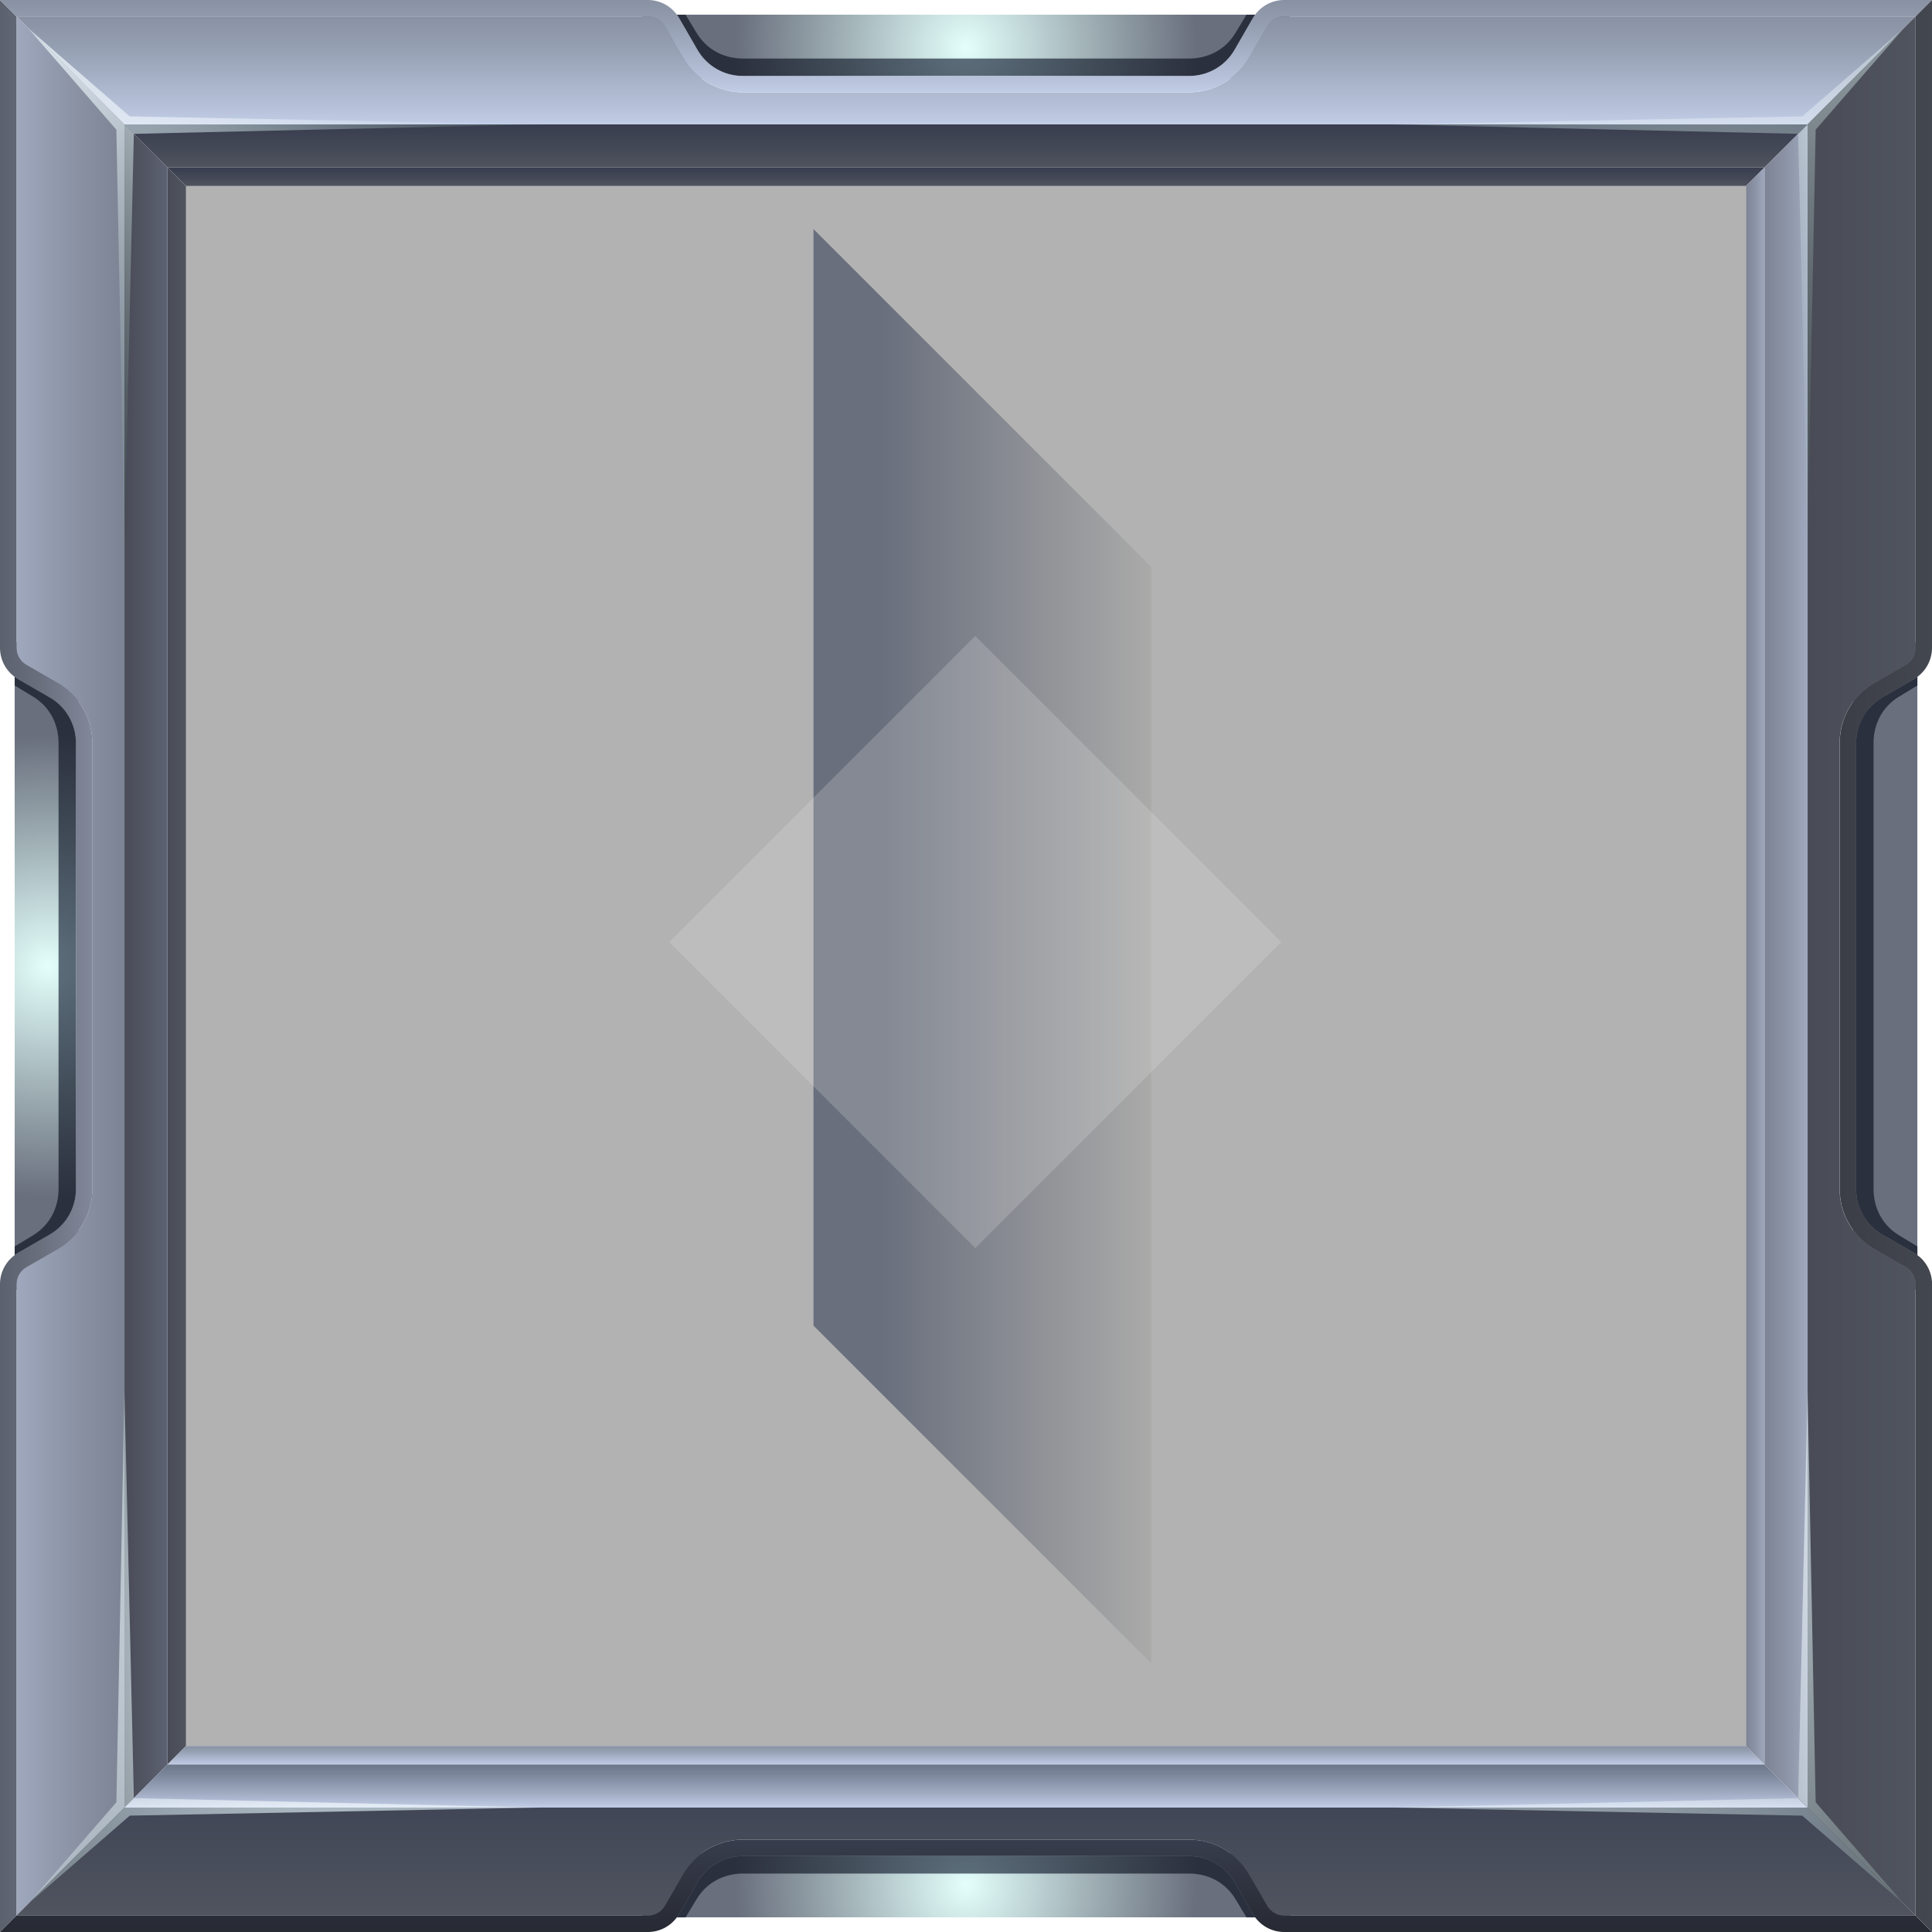
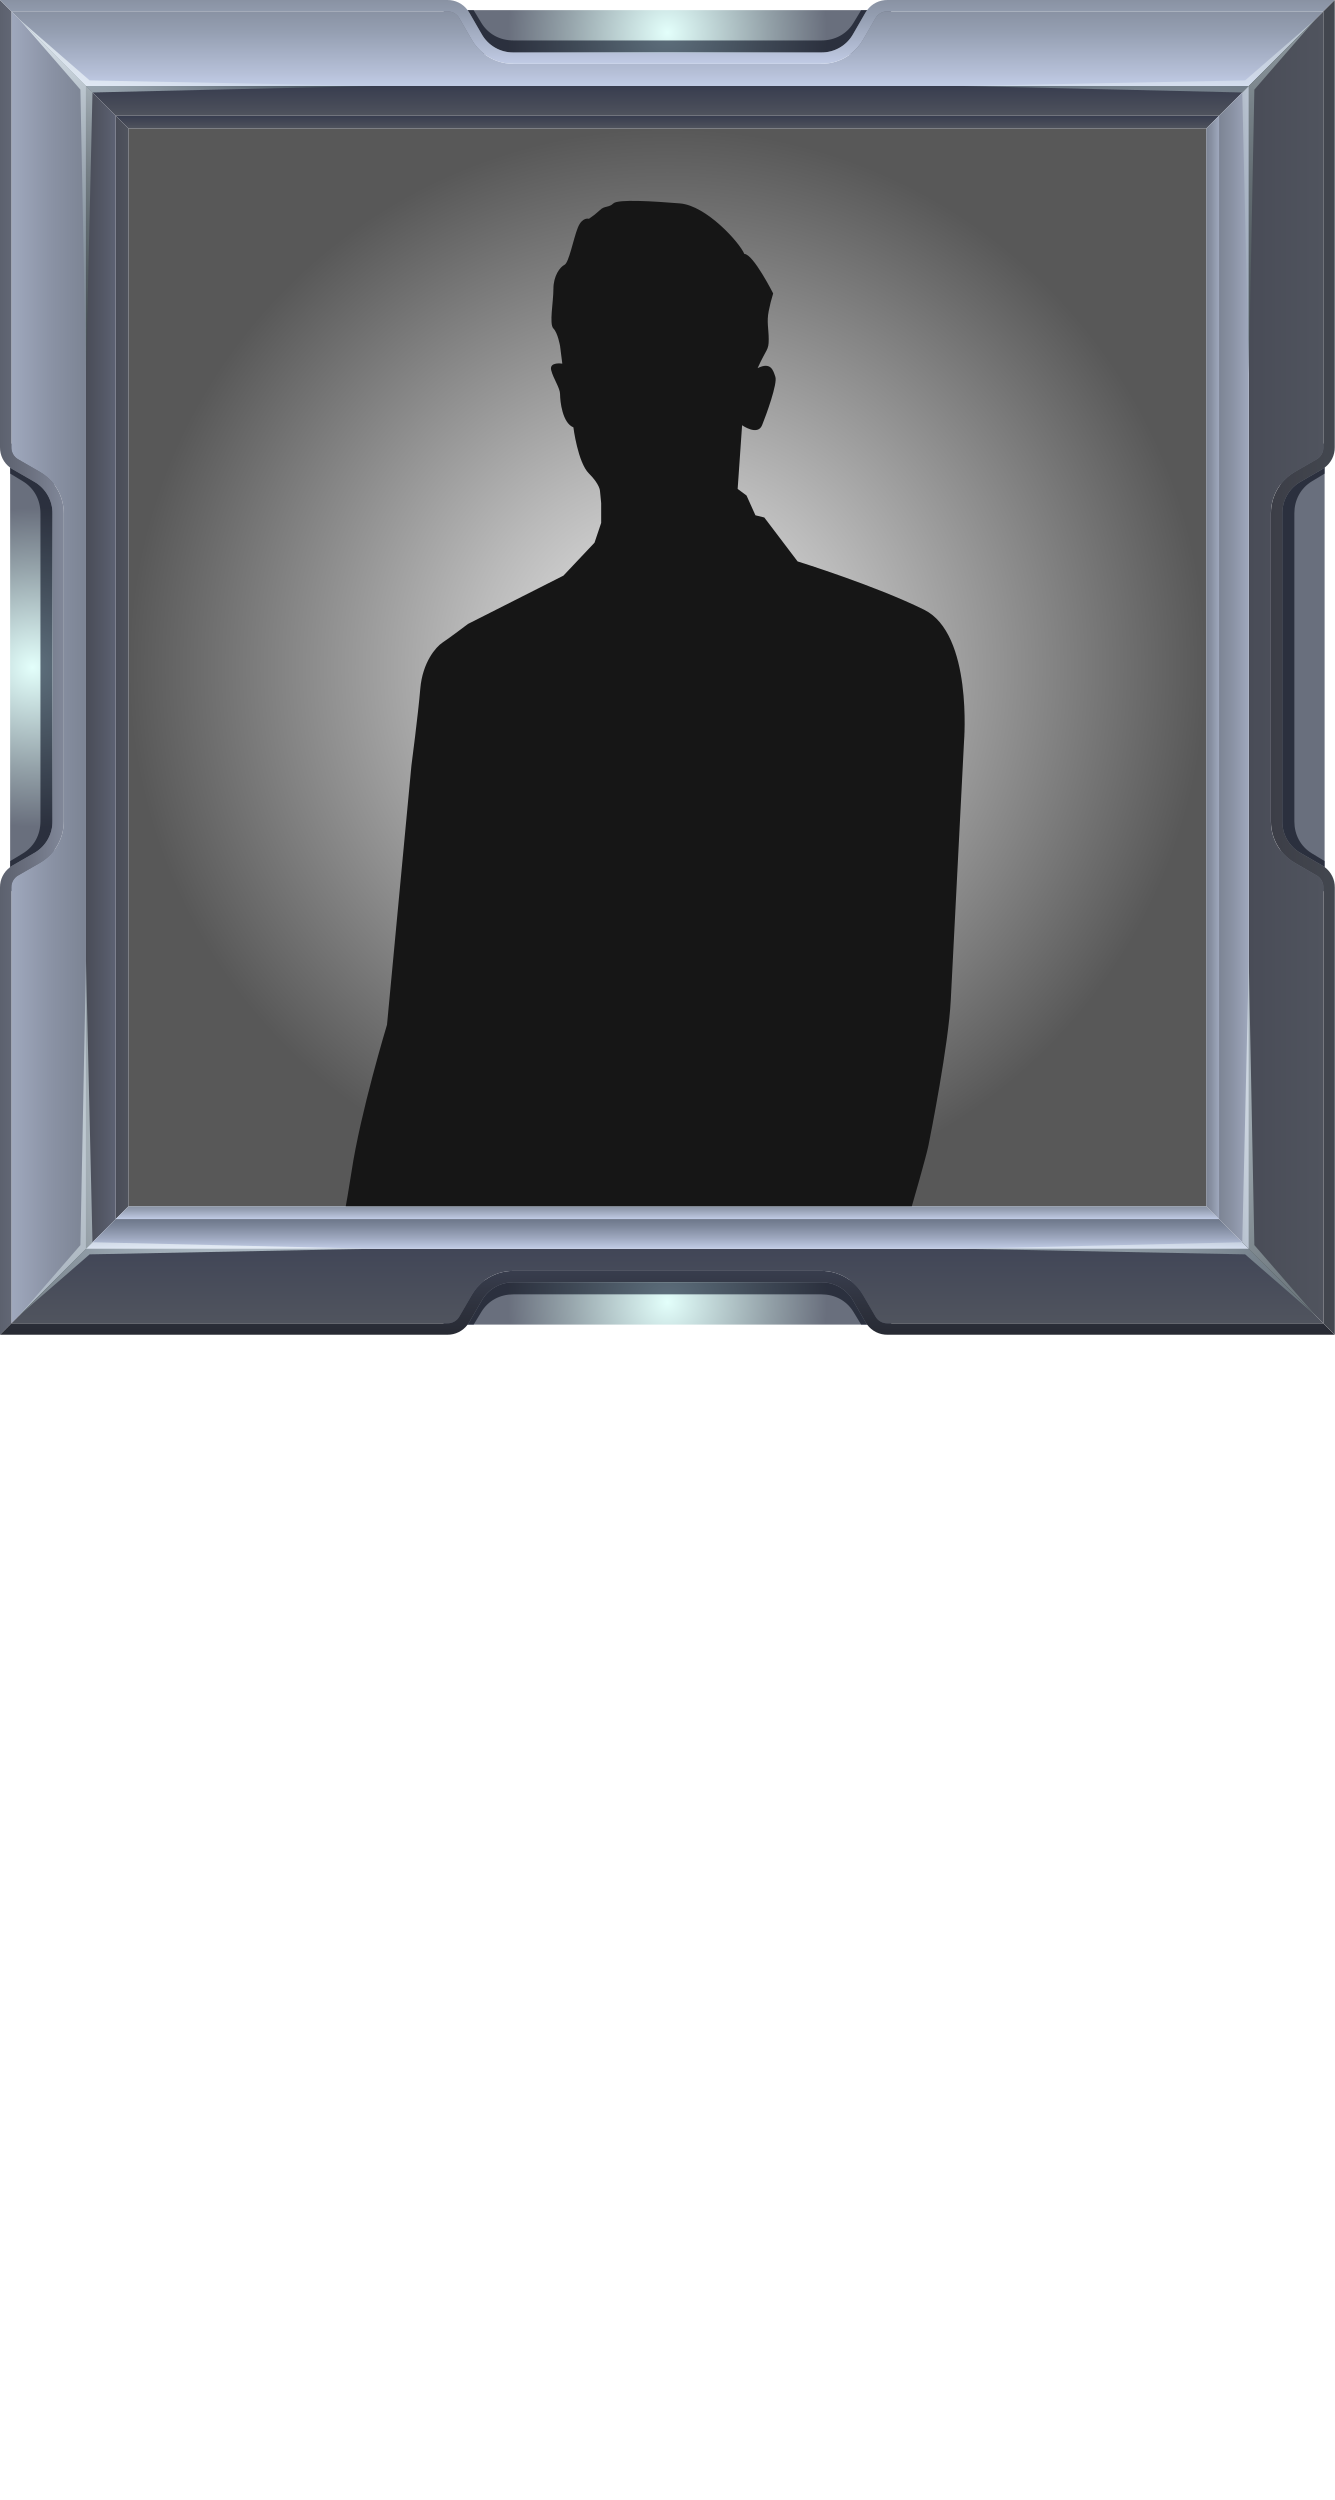
- <svg xmlns="http://www.w3.org/2000/svg" xmlns:xlink="http://www.w3.org/1999/xlink" viewBox="0 0 1033.26 1033.26">
+ <svg xmlns="http://www.w3.org/2000/svg" xmlns:xlink="http://www.w3.org/1999/xlink" viewBox="0 0 1033.26 1935.32">
  <defs>
-     <style>.cls-1{isolation:isolate;}.cls-2{fill:#b2b2b2;}.cls-10,.cls-11,.cls-12,.cls-13,.cls-14,.cls-15,.cls-16,.cls-17,.cls-18,.cls-19,.cls-20,.cls-21,.cls-22,.cls-23,.cls-24,.cls-25,.cls-26,.cls-27,.cls-3,.cls-4,.cls-5,.cls-6,.cls-7,.cls-8,.cls-9{fill-rule:evenodd;}.cls-3{fill:url(#Безымянный_градиент_193);}.cls-4{fill:url(#linear-gradient);}.cls-5{fill:#696f7e;mix-blend-mode:multiply;}.cls-6{fill:url(#linear-gradient-2);}.cls-7{fill:url(#linear-gradient-3);}.cls-8{fill:url(#linear-gradient-4);}.cls-9{fill:url(#Безымянный_градиент_193-2);}.cls-10{fill:url(#Безымянный_градиент_193-3);}.cls-11{fill:url(#linear-gradient-5);}.cls-12{fill:url(#linear-gradient-6);}.cls-13{fill:url(#linear-gradient-7);}.cls-14{fill:url(#linear-gradient-8);}.cls-15{fill:url(#linear-gradient-9);}.cls-16{fill:url(#linear-gradient-10);}.cls-17{fill:url(#linear-gradient-11);}.cls-18{fill:url(#linear-gradient-12);}.cls-19{fill:url(#Безымянный_градиент_193-4);}.cls-20{fill:url(#linear-gradient-13);}.cls-21{fill:url(#linear-gradient-14);}.cls-22{fill:url(#linear-gradient-15);}.cls-23{fill:url(#linear-gradient-16);}.cls-24,.cls-25,.cls-26,.cls-27{mix-blend-mode:screen;}.cls-24{fill:url(#New_Gradient_Swatch_3);}.cls-25{fill:url(#New_Gradient_Swatch_3-2);}.cls-26{fill:url(#New_Gradient_Swatch_3-3);}.cls-27{fill:url(#New_Gradient_Swatch_3-4);}.cls-28{fill:url(#Безымянный_градиент_307);}.cls-29{fill:#e5e5e5;opacity:0.22;}</style>
+     <style>.cls-1{fill:none;}.cls-2{isolation:isolate;}.cls-3{fill:url(#Безымянный_градиент_357);}.cls-10,.cls-11,.cls-12,.cls-13,.cls-14,.cls-15,.cls-16,.cls-17,.cls-18,.cls-19,.cls-20,.cls-21,.cls-22,.cls-23,.cls-24,.cls-25,.cls-26,.cls-27,.cls-28,.cls-4,.cls-5,.cls-6,.cls-7,.cls-8,.cls-9{fill-rule:evenodd;}.cls-4{fill:url(#Безымянный_градиент_193);}.cls-5{fill:url(#linear-gradient);}.cls-6{fill:#696f7e;mix-blend-mode:multiply;}.cls-7{fill:url(#linear-gradient-2);}.cls-8{fill:url(#linear-gradient-3);}.cls-9{fill:url(#linear-gradient-4);}.cls-10{fill:url(#Безымянный_градиент_193-2);}.cls-11{fill:url(#Безымянный_градиент_193-3);}.cls-12{fill:url(#linear-gradient-5);}.cls-13{fill:url(#linear-gradient-6);}.cls-14{fill:url(#linear-gradient-7);}.cls-15{fill:url(#linear-gradient-8);}.cls-16{fill:url(#linear-gradient-9);}.cls-17{fill:url(#linear-gradient-10);}.cls-18{fill:url(#linear-gradient-11);}.cls-19{fill:url(#linear-gradient-12);}.cls-20{fill:url(#Безымянный_градиент_193-4);}.cls-21{fill:url(#linear-gradient-13);}.cls-22{fill:url(#linear-gradient-14);}.cls-23{fill:url(#linear-gradient-15);}.cls-24{fill:url(#linear-gradient-16);}.cls-25,.cls-26,.cls-27,.cls-28{mix-blend-mode:screen;}.cls-25{fill:url(#New_Gradient_Swatch_3);}.cls-26{fill:url(#New_Gradient_Swatch_3-2);}.cls-27{fill:url(#New_Gradient_Swatch_3-3);}.cls-28{fill:url(#New_Gradient_Swatch_3-4);}.cls-29{clip-path:url(#clip-path);}.cls-30{fill:#161616;}</style>
+     <radialGradient id="Безымянный_градиент_357" cx="516.63" cy="516.63" r="417.14" gradientUnits="userSpaceOnUse">
+       <stop offset="0" stop-color="#ededed" />
+       <stop offset="0.36" stop-color="#bababa" />
+       <stop offset="1" stop-color="#585858" />
+     </radialGradient>
    <radialGradient id="Безымянный_градиент_193" cx="25.26" cy="516.63" r="123.5" gradientUnits="userSpaceOnUse">
      <stop offset="0" stop-color="#e3fffb" />
      <stop offset="0.63" stop-color="#94a2a9" />
      <stop offset="1" stop-color="#696f7d" />
    </radialGradient>
    <linearGradient id="linear-gradient" x1="8.8" y1="516.63" x2="66.56" y2="516.63" gradientUnits="userSpaceOnUse">
      <stop offset="0" stop-color="#9fa8bd" />
      <stop offset="0.57" stop-color="#8991a3" />
      <stop offset="1" stop-color="#7c8494" />
    </linearGradient>
    <linearGradient id="linear-gradient-2" x1="89.58" y1="516.63" x2="99.49" y2="516.63" gradientUnits="userSpaceOnUse">
      <stop offset="0" stop-color="#494c57" />
      <stop offset="1" stop-color="#50545e" />
    </linearGradient>
    <linearGradient id="linear-gradient-3" y1="516.63" x2="49.41" y2="516.63" gradientUnits="userSpaceOnUse">
      <stop offset="0" stop-color="#5c616e" />
      <stop offset="0.41" stop-color="#696e7d" />
      <stop offset="1" stop-color="#818899" />
    </linearGradient>
    <linearGradient id="linear-gradient-4" x1="66.56" y1="516.63" x2="89.58" y2="516.63" gradientUnits="userSpaceOnUse">
      <stop offset="0" stop-color="#494c57" />
      <stop offset="0.59" stop-color="#545866" />
      <stop offset="1" stop-color="#5d6273" />
    </linearGradient>
    <radialGradient id="Безымянный_градиент_193-2" cx="516.63" cy="25.26" r="123.5" xlink:href="#Безымянный_градиент_193" />
    <radialGradient id="Безымянный_градиент_193-3" cx="-1801.59" cy="10001.49" r="123.5" gradientTransform="translate(-1284.96 11009.5) rotate(180)" xlink:href="#Безымянный_градиент_193" />
    <linearGradient id="linear-gradient-5" x1="516.63" y1="66.55" x2="516.63" y2="8.8" gradientUnits="userSpaceOnUse">
      <stop offset="0" stop-color="#c1cce6" />
      <stop offset="0.17" stop-color="#b6c0d8" />
      <stop offset="0.72" stop-color="#959fb2" />
      <stop offset="1" stop-color="#8992a3" />
    </linearGradient>
    <linearGradient id="linear-gradient-6" x1="516.63" y1="99.49" x2="516.63" y2="89.57" gradientUnits="userSpaceOnUse">
      <stop offset="0" stop-color="#50545e" />
      <stop offset="0.33" stop-color="#474b58" />
      <stop offset="1" stop-color="#383d4f" />
    </linearGradient>
    <linearGradient id="linear-gradient-7" x1="516.63" y1="49.41" x2="516.63" y2="0" xlink:href="#linear-gradient-5" />
    <linearGradient id="linear-gradient-8" x1="516.63" y1="89.57" x2="516.63" y2="66.55" xlink:href="#linear-gradient-6" />
    <linearGradient id="linear-gradient-9" x1="516.63" y1="1024.46" x2="516.63" y2="966.71" gradientUnits="userSpaceOnUse">
      <stop offset="0" stop-color="#50545e" />
      <stop offset="0.01" stop-color="#50545e" />
      <stop offset="1" stop-color="#414657" />
    </linearGradient>
    <linearGradient id="linear-gradient-10" x1="516.63" y1="943.69" x2="516.63" y2="933.77" xlink:href="#linear-gradient-5" />
    <linearGradient id="linear-gradient-11" x1="516.63" y1="1033.26" x2="516.63" y2="983.85" gradientUnits="userSpaceOnUse">
      <stop offset="0" stop-color="#272a33" />
      <stop offset="0.62" stop-color="#313542" />
      <stop offset="1" stop-color="#383d4d" />
    </linearGradient>
    <linearGradient id="linear-gradient-12" x1="516.63" y1="966.71" x2="516.63" y2="943.69" gradientUnits="userSpaceOnUse">
      <stop offset="0" stop-color="#c1cce6" />
      <stop offset="0.36" stop-color="#9ea8bf" />
      <stop offset="0.78" stop-color="#7b8599" />
      <stop offset="1" stop-color="#6d778a" />
    </linearGradient>
    <radialGradient id="Безымянный_градиент_193-4" cx="1008.01" cy="516.63" fx="888.892" fy="484.022" r="123.5" xlink:href="#Безымянный_градиент_193" />
    <linearGradient id="linear-gradient-13" x1="966.72" y1="516.63" x2="1024.46" y2="516.63" xlink:href="#linear-gradient-2" />
    <linearGradient id="linear-gradient-14" x1="933.77" y1="516.63" x2="943.69" y2="516.63" gradientUnits="userSpaceOnUse">
      <stop offset="0" stop-color="#7c8494" />
      <stop offset="0.43" stop-color="#8991a3" />
      <stop offset="1" stop-color="#9fa8bd" />
    </linearGradient>
    <linearGradient id="linear-gradient-15" x1="983.85" y1="516.63" x2="1033.26" y2="516.63" gradientUnits="userSpaceOnUse">
      <stop offset="0" stop-color="#3c3e47" />
      <stop offset="1" stop-color="#43474f" />
    </linearGradient>
    <linearGradient id="linear-gradient-16" x1="943.69" y1="516.63" x2="966.72" y2="516.63" xlink:href="#linear-gradient-14" />
    <radialGradient id="New_Gradient_Swatch_3" cx="58.08" cy="-18.52" r="302.6" gradientUnits="userSpaceOnUse">
      <stop offset="0" stop-color="#e0f2ff" />
      <stop offset="0.09" stop-color="#bacbd4" />
      <stop offset="0.23" stop-color="#8a989d" />
      <stop offset="0.37" stop-color="#606c6d" />
      <stop offset="0.5" stop-color="#3d4846" />
      <stop offset="0.63" stop-color="#222c27" />
      <stop offset="0.76" stop-color="#0f1811" />
      <stop offset="0.89" stop-color="#040c04" />
      <stop offset="1" stop-color="#000800" />
    </radialGradient>
    <radialGradient id="New_Gradient_Swatch_3-2" cx="913.33" cy="-125.16" r="439.76" xlink:href="#New_Gradient_Swatch_3" />
    <radialGradient id="New_Gradient_Swatch_3-3" cx="181.79" cy="873.68" r="429.92" xlink:href="#New_Gradient_Swatch_3" />
    <radialGradient id="New_Gradient_Swatch_3-4" cx="847.21" cy="820.36" r="426.2" xlink:href="#New_Gradient_Swatch_3" />
-     <linearGradient id="Безымянный_градиент_307" x1="435.06" y1="506.05" x2="615.69" y2="506.05" gradientUnits="userSpaceOnUse">
-       <stop offset="0.2" stop-color="#696f7d" />
-       <stop offset="1" stop-color="#aaaaa9" />
-     </linearGradient>
+     <clipPath id="clip-path">
+       <rect class="cls-1" x="99.49" y="99.49" width="834.28" height="834.28" />
+     </clipPath>
  </defs>
-   <g class="cls-1">
+   <g class="cls-2">
    <g id="Слой_2" data-name="Слой 2">
      <g id="Layer_1" data-name="Layer 1">
-         <rect class="cls-2" x="99.49" y="99.49" width="834.28" height="834.28" />
-         <path class="cls-3" d="M7.85,342.84V690.42l18.6-10.74A31.67,31.67,0,0,0,42.66,651.6V381.67a31.67,31.67,0,0,0-16.21-28.09L7.85,342.84Z" />
-         <path class="cls-4" d="M8.8,8.8V346.19a10.56,10.56,0,0,0,5.5,9.53l16.41,9.47A37.72,37.72,0,0,1,42,375.13a37,37,0,0,1,7.37,22.46V635.68A36.93,36.93,0,0,1,42,658.13a37.88,37.88,0,0,1-11.33,10L14.3,677.55a10.55,10.55,0,0,0-5.5,9.52v337.39l57.75-57.75V66.55L8.8,8.8Z" />
-         <path class="cls-5" d="M31.31,397.45V635.81c0,10.52-4.94,19.54-13.56,24.8l-9.9,6v4.61a21.52,21.52,0,0,1,2.06-1.35l16.4-9.47a27.94,27.94,0,0,0,14.3-24.77V397.59a28,28,0,0,0-14.3-24.78l-16.4-9.47A21.45,21.45,0,0,1,7.85,362v4.61l9.9,6c8.62,5.26,13.56,14.29,13.56,24.8Z" />
-         <polygon class="cls-6" points="99.49 516.63 99.49 99.49 89.58 89.57 89.58 516.63 89.58 943.7 99.49 933.77 99.49 516.63 99.49 516.63" />
-         <path class="cls-7" d="M8.8,343.39V8.8L0,0V346.19A19.3,19.3,0,0,0,7.85,362a21.45,21.45,0,0,0,2.06,1.34l16.4,9.47a28,28,0,0,1,14.3,24.78V635.68a27.94,27.94,0,0,1-14.3,24.77l-16.4,9.47a21.52,21.52,0,0,0-2.06,1.35A19.28,19.28,0,0,0,0,687.07v346.19l8.8-8.8V687.07a10.55,10.55,0,0,1,5.5-9.52l16.41-9.47a37.88,37.88,0,0,0,11.33-10,36.93,36.93,0,0,0,7.37-22.45V397.59A37,37,0,0,0,42,375.13a37.72,37.72,0,0,0-11.33-9.94L14.3,355.72a10.56,10.56,0,0,1-5.5-9.53v-2.8Z" />
-         <polygon class="cls-8" points="89.58 516.63 89.58 89.57 66.56 66.55 66.56 966.71 89.58 943.7 89.58 516.63 89.58 516.63" />
-         <path class="cls-9" d="M690.42,7.85H342.84l10.74,18.6a31.67,31.67,0,0,0,28.09,16.21H651.6a31.66,31.66,0,0,0,28.08-16.21l10.74-18.6Z" />
-         <path class="cls-10" d="M342.84,1025.42H690.42l-10.73-18.6a31.69,31.69,0,0,0-28.1-16.22H381.67a31.66,31.66,0,0,0-28.09,16.22l-10.74,18.6Z" />
-         <path class="cls-11" d="M1024.46,8.8H687.08a10.54,10.54,0,0,0-9.53,5.51l-9.47,16.4a37.88,37.88,0,0,1-10,11.33,36.84,36.84,0,0,1-22.45,7.37H397.59A36.89,36.89,0,0,1,375.13,42a37.72,37.72,0,0,1-9.94-11.33l-9.47-16.4a10.54,10.54,0,0,0-9.53-5.51H8.8L66.55,66.55H966.72L1024.46,8.8Z" />
-         <path class="cls-5" d="M635.81,31.31H397.46c-10.52,0-19.55-4.93-24.81-13.56l-6-9.9H362a20.65,20.65,0,0,1,1.34,2.05l9.48,16.41a27.93,27.93,0,0,0,24.77,14.3H635.68a27.94,27.94,0,0,0,24.77-14.3L669.92,9.9a22.68,22.68,0,0,1,1.35-2.05h-4.61l-6,9.9c-5.26,8.63-14.28,13.56-24.8,13.56Z" />
-         <polygon class="cls-12" points="516.64 99.49 933.77 99.49 943.69 89.57 516.64 89.57 89.58 89.57 99.49 99.49 516.64 99.49 516.64 99.49" />
-         <path class="cls-13" d="M689.87,8.8h334.59l8.8-8.8H687.08a19.28,19.28,0,0,0-15.81,7.85,22.68,22.68,0,0,0-1.35,2.05l-9.47,16.41a27.94,27.94,0,0,1-24.77,14.3H397.59a27.93,27.93,0,0,1-24.77-14.3L363.34,9.9A20.65,20.65,0,0,0,362,7.85,19.28,19.28,0,0,0,346.19,0H0L8.8,8.8H346.19a10.54,10.54,0,0,1,9.53,5.51l9.47,16.4A37.72,37.72,0,0,0,375.13,42a36.89,36.89,0,0,0,22.46,7.37H635.68A36.84,36.84,0,0,0,658.13,42a37.88,37.88,0,0,0,10-11.33l9.47-16.4a10.54,10.54,0,0,1,9.53-5.51Z" />
-         <polygon class="cls-14" points="516.64 89.57 943.69 89.57 966.72 66.55 66.55 66.55 89.58 89.57 516.64 89.57 516.64 89.57" />
-         <path class="cls-15" d="M1024.46,1024.46H687.08a10.55,10.55,0,0,1-9.53-5.5l-9.47-16.4a37.92,37.92,0,0,0-10-11.34,36.91,36.91,0,0,0-22.45-7.37H397.59a37,37,0,0,0-22.46,7.37,37.76,37.76,0,0,0-9.94,11.34l-9.47,16.4a10.55,10.55,0,0,1-9.53,5.5H8.8l57.75-57.75H966.72l57.74,57.75Z" />
-         <path class="cls-5" d="M635.81,1002H397.46c-10.52,0-19.55,4.93-24.81,13.55l-6,9.91H362a20.8,20.8,0,0,0,1.34-2.06l9.48-16.4a27.91,27.91,0,0,1,24.77-14.3H635.68a27.93,27.93,0,0,1,24.77,14.3l9.47,16.4a22.85,22.85,0,0,0,1.35,2.06h-4.61l-6-9.91c-5.26-8.62-14.28-13.55-24.8-13.55Z" />
-         <polygon class="cls-16" points="516.64 933.77 933.77 933.77 943.69 943.69 516.64 943.69 89.58 943.69 99.49 933.77 516.64 933.77 516.64 933.77" />
-         <path class="cls-17" d="M689.87,1024.46h334.59l8.8,8.8H687.08a19.28,19.28,0,0,1-15.81-7.84,22.85,22.85,0,0,1-1.35-2.06l-9.47-16.4a27.93,27.93,0,0,0-24.77-14.3H397.59a27.91,27.91,0,0,0-24.77,14.3l-9.48,16.4a20.8,20.8,0,0,1-1.34,2.06,19.28,19.28,0,0,1-15.81,7.84H0l8.8-8.8H346.19a10.55,10.55,0,0,0,9.53-5.5l9.47-16.4a37.76,37.76,0,0,1,9.94-11.34,37,37,0,0,1,22.46-7.37H635.68a36.91,36.91,0,0,1,22.45,7.37,37.92,37.92,0,0,1,10,11.34l9.47,16.4a10.55,10.55,0,0,0,9.53,5.5Z" />
-         <polygon class="cls-18" points="516.64 943.69 943.69 943.69 966.72 966.71 66.55 966.71 89.58 943.69 516.64 943.69 516.64 943.69" />
-         <path class="cls-19" d="M1025.42,342.84V690.42l-18.6-10.74a31.65,31.65,0,0,1-16.21-28.08V381.67a31.65,31.65,0,0,1,16.21-28.09l18.6-10.74Z" />
-         <path class="cls-20" d="M1024.46,8.8V346.19a10.55,10.55,0,0,1-5.5,9.53l-16.4,9.47a37.76,37.76,0,0,0-11.34,9.94,37,37,0,0,0-7.37,22.46V635.68a36.93,36.93,0,0,0,7.37,22.45,37.92,37.92,0,0,0,11.34,10l16.4,9.47a10.53,10.53,0,0,1,5.5,9.52v337.39l-57.74-57.75V66.55L1024.46,8.8Z" />
-         <path class="cls-5" d="M1002,397.45V635.81c0,10.52,4.93,19.54,13.55,24.8l9.91,6v4.61c-.66-.48-1.34-.93-2.05-1.35L1007,660.45a27.93,27.93,0,0,1-14.3-24.77V397.59a27.93,27.93,0,0,1,14.3-24.78l16.41-9.47c.71-.42,1.39-.86,2.05-1.34v4.61l-9.91,6c-8.62,5.26-13.55,14.29-13.55,24.8Z" />
-         <polygon class="cls-21" points="933.77 516.63 933.77 99.49 943.69 89.57 943.69 516.63 943.69 943.7 933.77 933.77 933.77 516.63 933.77 516.63" />
-         <path class="cls-22" d="M1024.46,343.39V8.8l8.8-8.8V346.19a19.29,19.29,0,0,1-7.84,15.81c-.66.48-1.34.92-2.05,1.34L1007,372.81a27.93,27.93,0,0,0-14.3,24.78V635.68a27.93,27.93,0,0,0,14.3,24.77l16.41,9.47c.71.42,1.39.87,2.05,1.35a19.27,19.27,0,0,1,7.84,15.8v346.19l-8.8-8.8V687.07a10.53,10.53,0,0,0-5.5-9.52l-16.4-9.47a37.92,37.92,0,0,1-11.34-10,36.93,36.93,0,0,1-7.37-22.45V397.59a37,37,0,0,1,7.37-22.46,37.76,37.76,0,0,1,11.34-9.94l16.4-9.47a10.55,10.55,0,0,0,5.5-9.53v-2.8Z" />
-         <polygon class="cls-23" points="943.69 516.63 943.69 89.57 966.72 66.55 966.72 966.71 943.69 943.7 943.69 516.63 943.69 516.63" />
-         <polygon class="cls-24" points="66.56 289.16 62.24 69.39 15.06 15.07 69.39 62.24 288.79 66.55 71.59 71.59 66.56 289.16 66.56 289.16" />
-         <polygon class="cls-25" points="966.72 289.16 971.03 69.39 1018.2 15.07 963.87 62.24 744.48 66.55 961.67 71.59 966.72 289.16 966.72 289.16" />
-         <polygon class="cls-26" points="66.56 744.1 62.24 963.87 15.07 1018.2 69.39 971.03 288.79 966.71 71.59 961.67 66.56 744.1 66.56 744.1" />
-         <polygon class="cls-27" points="966.72 744.1 971.03 963.87 1018.2 1018.2 963.87 971.03 744.48 966.71 961.67 961.67 966.72 744.1 966.72 744.1" />
-         <polyline class="cls-28" points="435.06 708.96 435.06 122.52 615.69 303.15 615.69 889.59" />
-         <rect class="cls-29" x="405.84" y="388.06" width="231.49" height="231.49" transform="translate(509.01 -221.26) rotate(45)" />
+         <rect class="cls-3" x="99.49" y="99.49" width="834.28" height="834.28" />
+         <path class="cls-4" d="M7.85,342.84V690.42l18.6-10.74A31.67,31.67,0,0,0,42.66,651.6V381.67a31.67,31.67,0,0,0-16.21-28.09L7.85,342.84Z" />
+         <path class="cls-5" d="M8.8,8.8V346.19a10.56,10.56,0,0,0,5.5,9.53l16.41,9.47A37.72,37.72,0,0,1,42,375.13a37,37,0,0,1,7.37,22.46V635.68A36.93,36.93,0,0,1,42,658.13a37.88,37.88,0,0,1-11.33,10L14.3,677.55a10.55,10.55,0,0,0-5.5,9.52v337.39l57.75-57.75V66.55L8.8,8.8Z" />
+         <path class="cls-6" d="M31.31,397.45V635.81c0,10.52-4.94,19.54-13.56,24.8l-9.9,6v4.61a21.52,21.52,0,0,1,2.06-1.35l16.4-9.47a27.94,27.94,0,0,0,14.3-24.77V397.59a28,28,0,0,0-14.3-24.78l-16.4-9.47A21.45,21.45,0,0,1,7.85,362v4.61l9.9,6c8.62,5.26,13.56,14.29,13.56,24.8Z" />
+         <polygon class="cls-7" points="99.49 516.63 99.49 99.49 89.58 89.57 89.58 516.63 89.58 943.7 99.49 933.77 99.49 516.63 99.49 516.63" />
+         <path class="cls-8" d="M8.8,343.39V8.8L0,0V346.19A19.3,19.3,0,0,0,7.85,362a21.45,21.45,0,0,0,2.06,1.34l16.4,9.47a28,28,0,0,1,14.3,24.78V635.68a27.94,27.94,0,0,1-14.3,24.77l-16.4,9.47a21.52,21.52,0,0,0-2.06,1.35A19.28,19.28,0,0,0,0,687.07v346.19l8.8-8.8V687.07a10.55,10.55,0,0,1,5.5-9.52l16.41-9.47a37.88,37.88,0,0,0,11.33-10,36.93,36.93,0,0,0,7.37-22.45V397.59A37,37,0,0,0,42,375.13a37.72,37.72,0,0,0-11.33-9.94L14.3,355.72a10.56,10.56,0,0,1-5.5-9.53v-2.8Z" />
+         <polygon class="cls-9" points="89.58 516.63 89.58 89.57 66.56 66.55 66.56 966.71 89.58 943.7 89.58 516.63 89.58 516.63" />
+         <path class="cls-10" d="M690.42,7.85H342.84l10.74,18.6a31.67,31.67,0,0,0,28.09,16.21H651.6a31.66,31.66,0,0,0,28.08-16.21l10.74-18.6Z" />
+         <path class="cls-11" d="M342.84,1025.42H690.42l-10.73-18.6a31.69,31.69,0,0,0-28.1-16.22H381.67a31.66,31.66,0,0,0-28.09,16.22l-10.74,18.6Z" />
+         <path class="cls-12" d="M1024.46,8.8H687.08a10.54,10.54,0,0,0-9.53,5.51l-9.47,16.4a37.88,37.88,0,0,1-10,11.33,36.84,36.84,0,0,1-22.45,7.37H397.59A36.89,36.89,0,0,1,375.13,42a37.72,37.72,0,0,1-9.94-11.33l-9.47-16.4a10.54,10.54,0,0,0-9.53-5.51H8.8L66.55,66.55H966.72L1024.46,8.8Z" />
+         <path class="cls-6" d="M635.81,31.31H397.46c-10.52,0-19.55-4.93-24.81-13.56l-6-9.9H362a20.65,20.65,0,0,1,1.34,2.05l9.48,16.41a27.93,27.93,0,0,0,24.77,14.3H635.68a27.94,27.94,0,0,0,24.77-14.3L669.92,9.9a22.68,22.68,0,0,1,1.35-2.05h-4.61l-6,9.9c-5.26,8.63-14.28,13.56-24.8,13.56Z" />
+         <polygon class="cls-13" points="516.64 99.49 933.77 99.49 943.69 89.57 516.64 89.57 89.58 89.57 99.49 99.49 516.64 99.49 516.64 99.49" />
+         <path class="cls-14" d="M689.87,8.8h334.59l8.8-8.8H687.08a19.28,19.28,0,0,0-15.81,7.85,22.68,22.68,0,0,0-1.35,2.05l-9.47,16.41a27.94,27.94,0,0,1-24.77,14.3H397.59a27.93,27.93,0,0,1-24.77-14.3L363.34,9.9A20.65,20.65,0,0,0,362,7.85,19.28,19.28,0,0,0,346.19,0H0L8.8,8.8H346.19a10.54,10.54,0,0,1,9.53,5.51l9.47,16.4A37.72,37.72,0,0,0,375.13,42a36.89,36.89,0,0,0,22.46,7.37H635.68A36.84,36.84,0,0,0,658.13,42a37.88,37.88,0,0,0,10-11.33l9.47-16.4a10.54,10.54,0,0,1,9.53-5.51Z" />
+         <polygon class="cls-15" points="516.64 89.57 943.69 89.57 966.72 66.55 66.55 66.55 89.58 89.57 516.64 89.57 516.64 89.57" />
+         <path class="cls-16" d="M1024.46,1024.46H687.08a10.55,10.55,0,0,1-9.53-5.5l-9.47-16.4a37.92,37.92,0,0,0-10-11.34,36.91,36.91,0,0,0-22.45-7.37H397.59a37,37,0,0,0-22.46,7.37,37.76,37.76,0,0,0-9.94,11.34l-9.47,16.4a10.55,10.55,0,0,1-9.53,5.5H8.8l57.75-57.75H966.72l57.74,57.75Z" />
+         <path class="cls-6" d="M635.81,1002H397.46c-10.52,0-19.55,4.93-24.81,13.55l-6,9.91H362a20.8,20.8,0,0,0,1.34-2.06l9.48-16.4a27.91,27.91,0,0,1,24.77-14.3H635.68a27.93,27.93,0,0,1,24.77,14.3l9.47,16.4a22.85,22.85,0,0,0,1.35,2.06h-4.61l-6-9.91c-5.26-8.62-14.28-13.55-24.8-13.55Z" />
+         <polygon class="cls-17" points="516.64 933.77 933.77 933.77 943.69 943.69 516.64 943.69 89.58 943.69 99.49 933.77 516.64 933.77 516.64 933.77" />
+         <path class="cls-18" d="M689.87,1024.46h334.59l8.8,8.8H687.08a19.28,19.28,0,0,1-15.81-7.84,22.85,22.85,0,0,1-1.35-2.06l-9.47-16.4a27.93,27.93,0,0,0-24.77-14.3H397.59a27.91,27.91,0,0,0-24.77,14.3l-9.48,16.4a20.8,20.8,0,0,1-1.34,2.06,19.28,19.28,0,0,1-15.81,7.84H0l8.8-8.8H346.19a10.55,10.55,0,0,0,9.53-5.5l9.47-16.4a37.76,37.76,0,0,1,9.94-11.34,37,37,0,0,1,22.46-7.37H635.68a36.91,36.91,0,0,1,22.45,7.37,37.92,37.92,0,0,1,10,11.34l9.47,16.4a10.55,10.55,0,0,0,9.53,5.5Z" />
+         <polygon class="cls-19" points="516.64 943.69 943.69 943.69 966.72 966.71 66.55 966.71 89.58 943.69 516.64 943.69 516.64 943.69" />
+         <path class="cls-20" d="M1025.42,342.84V690.42l-18.6-10.74a31.65,31.65,0,0,1-16.21-28.08V381.67a31.65,31.65,0,0,1,16.21-28.09l18.6-10.74Z" />
+         <path class="cls-21" d="M1024.46,8.8V346.19a10.55,10.55,0,0,1-5.5,9.53l-16.4,9.47a37.76,37.76,0,0,0-11.34,9.94,37,37,0,0,0-7.37,22.46V635.68a36.93,36.93,0,0,0,7.37,22.45,37.92,37.92,0,0,0,11.34,10l16.4,9.47a10.53,10.53,0,0,1,5.5,9.52v337.39l-57.74-57.75V66.55L1024.46,8.8Z" />
+         <path class="cls-6" d="M1002,397.45V635.81c0,10.52,4.93,19.54,13.55,24.8l9.91,6v4.61c-.66-.48-1.34-.93-2.05-1.35L1007,660.45a27.93,27.93,0,0,1-14.3-24.77V397.59a27.93,27.93,0,0,1,14.3-24.78l16.41-9.47c.71-.42,1.39-.86,2.05-1.34v4.61l-9.91,6c-8.62,5.26-13.55,14.29-13.55,24.8Z" />
+         <polygon class="cls-22" points="933.77 516.63 933.77 99.49 943.69 89.57 943.69 516.63 943.69 943.7 933.77 933.77 933.77 516.63 933.77 516.63" />
+         <path class="cls-23" d="M1024.46,343.39V8.8l8.8-8.8V346.19a19.29,19.29,0,0,1-7.84,15.81c-.66.48-1.34.92-2.05,1.34L1007,372.81a27.93,27.93,0,0,0-14.3,24.78V635.68a27.93,27.93,0,0,0,14.3,24.77l16.41,9.47c.71.42,1.39.87,2.05,1.35a19.27,19.27,0,0,1,7.84,15.8v346.19l-8.8-8.8V687.07a10.53,10.53,0,0,0-5.5-9.52l-16.4-9.47a37.92,37.92,0,0,1-11.34-10,36.93,36.93,0,0,1-7.37-22.45V397.59a37,37,0,0,1,7.37-22.46,37.76,37.76,0,0,1,11.34-9.94l16.4-9.47a10.55,10.55,0,0,0,5.5-9.53v-2.8Z" />
+         <polygon class="cls-24" points="943.69 516.63 943.69 89.57 966.72 66.55 966.72 966.71 943.69 943.7 943.69 516.63 943.69 516.63" />
+         <polygon class="cls-25" points="66.56 289.16 62.24 69.39 15.06 15.07 69.39 62.24 288.79 66.55 71.59 71.59 66.56 289.16 66.56 289.16" />
+         <polygon class="cls-26" points="966.72 289.16 971.03 69.39 1018.2 15.07 963.87 62.24 744.48 66.55 961.67 71.59 966.72 289.16 966.72 289.16" />
+         <polygon class="cls-27" points="66.56 744.1 62.24 963.87 15.07 1018.2 69.39 971.03 288.79 966.71 71.59 961.67 66.56 744.1 66.56 744.1" />
+         <polygon class="cls-28" points="966.72 744.1 971.03 963.87 1018.2 1018.2 963.87 971.03 744.48 966.71 961.67 961.67 966.72 744.1 966.72 744.1" />
+         <g class="cls-29">
+           <path class="cls-30" d="M465.38,389.5v15.31l-5.15,15.3-24.06,25.5L362.3,483s-14.6,11.05-19.76,14.45-15.46,15.3-17.18,35.7-6.87,59.51-6.87,59.51l-18.9,200.63s-20.62,68-27.49,113.91-25.77,134.32-25.77,134.32l10.31,13.6s-1.72,32.3-3.44,35.7-5.15,11.91-1.71,20.41,6.87,27.2,6.87,27.2,10.31,11.9,18.9,17,22.33,11.9,29.2,10.2,15.46,0,15.46-6.8c5.16-3.4,5.16-6.8,1.72-10.2,3.44-5.1,1.72-10.2-3.43-10.2a21,21,0,0,1-8.59-1.7l-12-10.2v-18.7s-3.44-13.6-1.72-18.71l5.16-15.3s8.59,1.7,12-1.7,5.16-10.2,5.16-10.2l1.71,1.7v8.5s6.88,1.7,8.6,3.4,3.43,6.8,3.43,6.8,3.44,96.92,12,144.52,20.61,79.91,22.33,93.51,15.46,73.11,25.77,98.62,65.29,180.22,68.72,192.12,27.49,102,34.37,103.72c-3.44,10.2-13.75,49.3-13.75,56.1s-10.31,40.81-10.31,40.81l-3.43,20.4s-15.47,25.5-20.62,28.9-27.49,3.41-30.92,8.51-10.31,6.8-10.31,17c-3.44,1.7-3.44,6.8-3.44,6.8h13.75a105.93,105.93,0,0,1-13.75,8.5c-6.87,3.4-15.46,13.6-17.18,23.8-5.15,0-5.15,5.1-5.15,5.1l15.46,1.7s73.87,5.1,99.65,1.7,32.64-20.4,42.95-18.7a58.71,58.71,0,0,0,18.89,0l20.62-6.8v-25.5s3.44-11.9,0-17c12,3.4,12,5.1,24,3.4s48.11-11.91,48.11-11.91,5.15-5.1,3.44-11.9-5.16-8.5-5.16-15.3,8.59-32.3-12-54.41c-1.71-13.6-13.74-42.5-13.74-42.5s-3.44-30.61-6.87-37.41-10.31-11.9-6.87-17,22.33-130.92,20.61-170-10.31-90.11-6.87-96.91-5.15-68-1.72-81.61,12-61.21,12-96.92-6.87-68-5.16-76.51,5.16-20.4,6.88-37.4,1.71-30.61,5.15-32.31,42.95-1.7,42.95-1.7l-8.59-52.7s6.87-32.31,10.31-40.81,13.74-37.4,17.18-49.3,13.74-47.61,15.46-56.11S734.26,808.61,736,774.6,746.28,574,746.28,574s6.87-83.31-30.92-102-97.93-37.4-97.93-37.4l-25.77-34-6.87-1.7-6.88-15.31-6.87-5.1,3.44-49.3s12,8.5,15.46,0,12-32.31,10.31-37.41-3.44-11.9-13.75-6.8c6.88-15.3,8.59-13.6,8.59-22.1s-1.71-13.6,0-22.11a123.73,123.73,0,0,1,3.44-13.6s-15.46-30.6-22.33-30.6c-3.44-8.5-29.21-37.41-49.83-39.11s-48.1-3.4-51.54,0-6.87,1.7-10.31,5.1a66.12,66.12,0,0,1-8.59,6.81s-5.15-1.7-8.59,6.8S440.47,203.33,437,205s-8.59,8.5-8.59,18.7-3.43,27.21,0,30.61,5.16,13.6,5.16,13.6l1.72,13.6s-10.31-1.7-8.59,5.1,6.87,13.6,6.87,18.7,1.72,22.11,10.31,25.51c0,0,3.43,27.2,12,35.7s8.59,13.6,8.59,13.6Z" />
+         </g>
      </g>
    </g>
  </g>
</svg>
